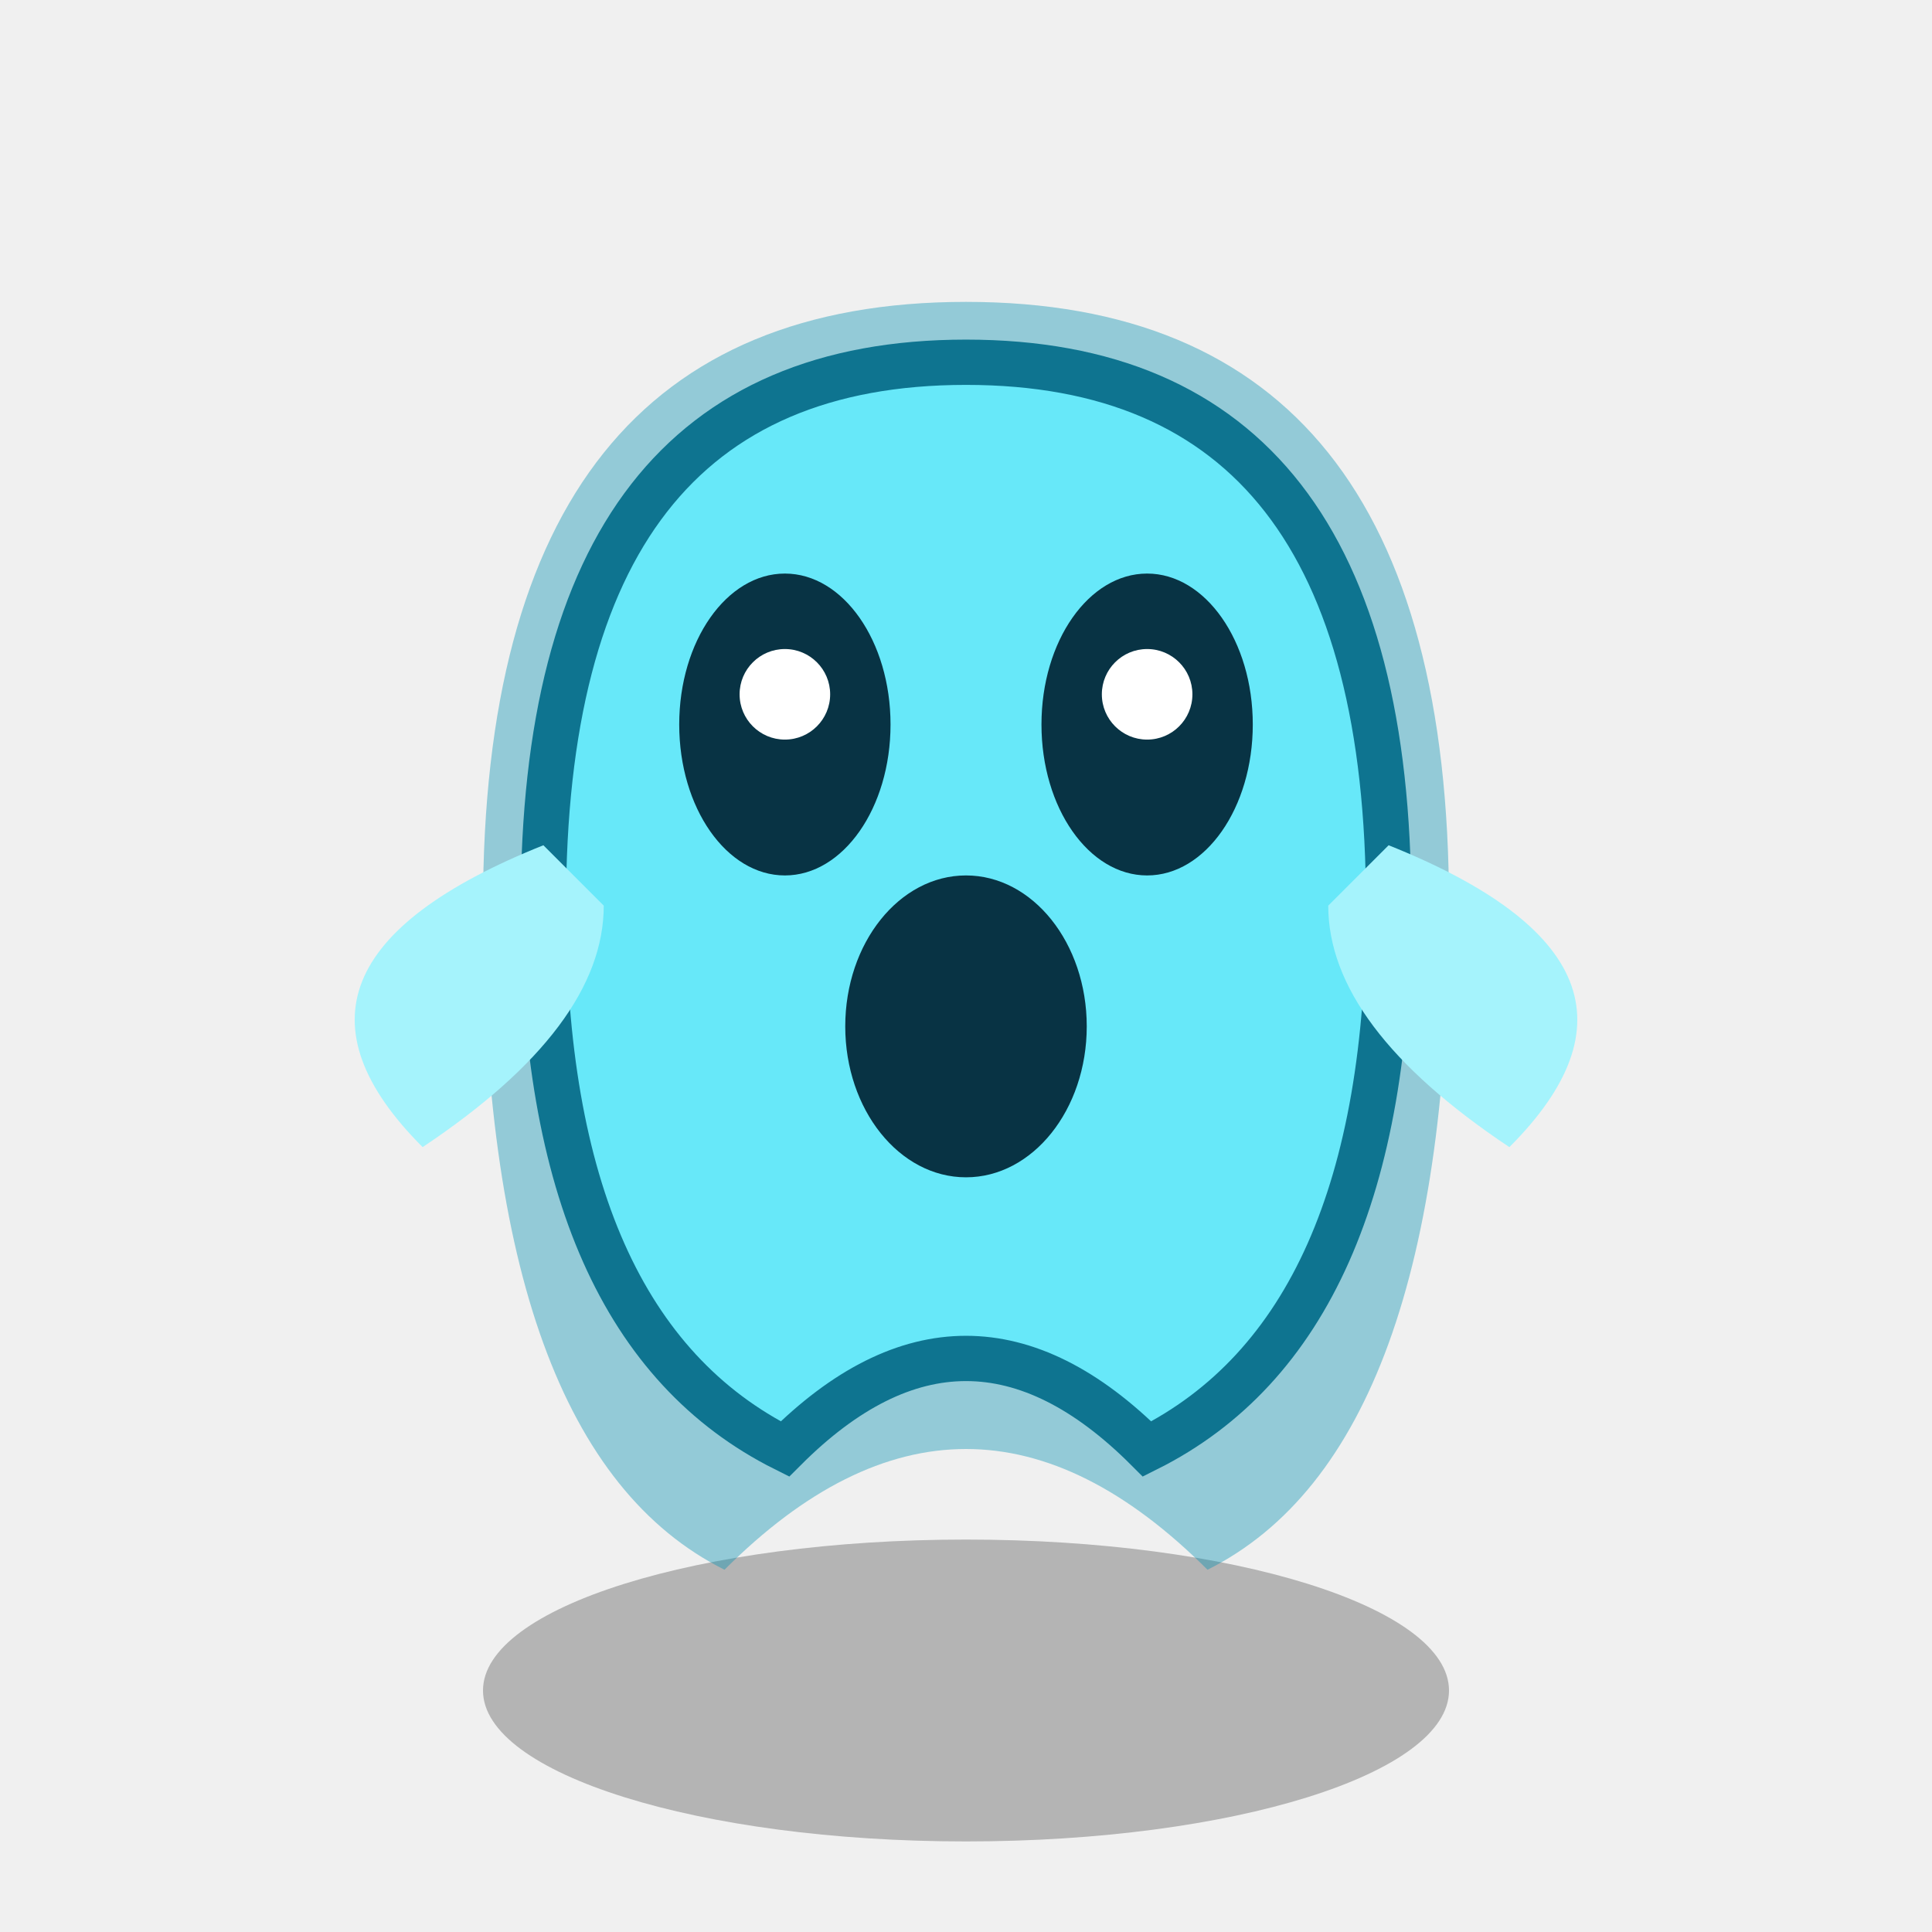
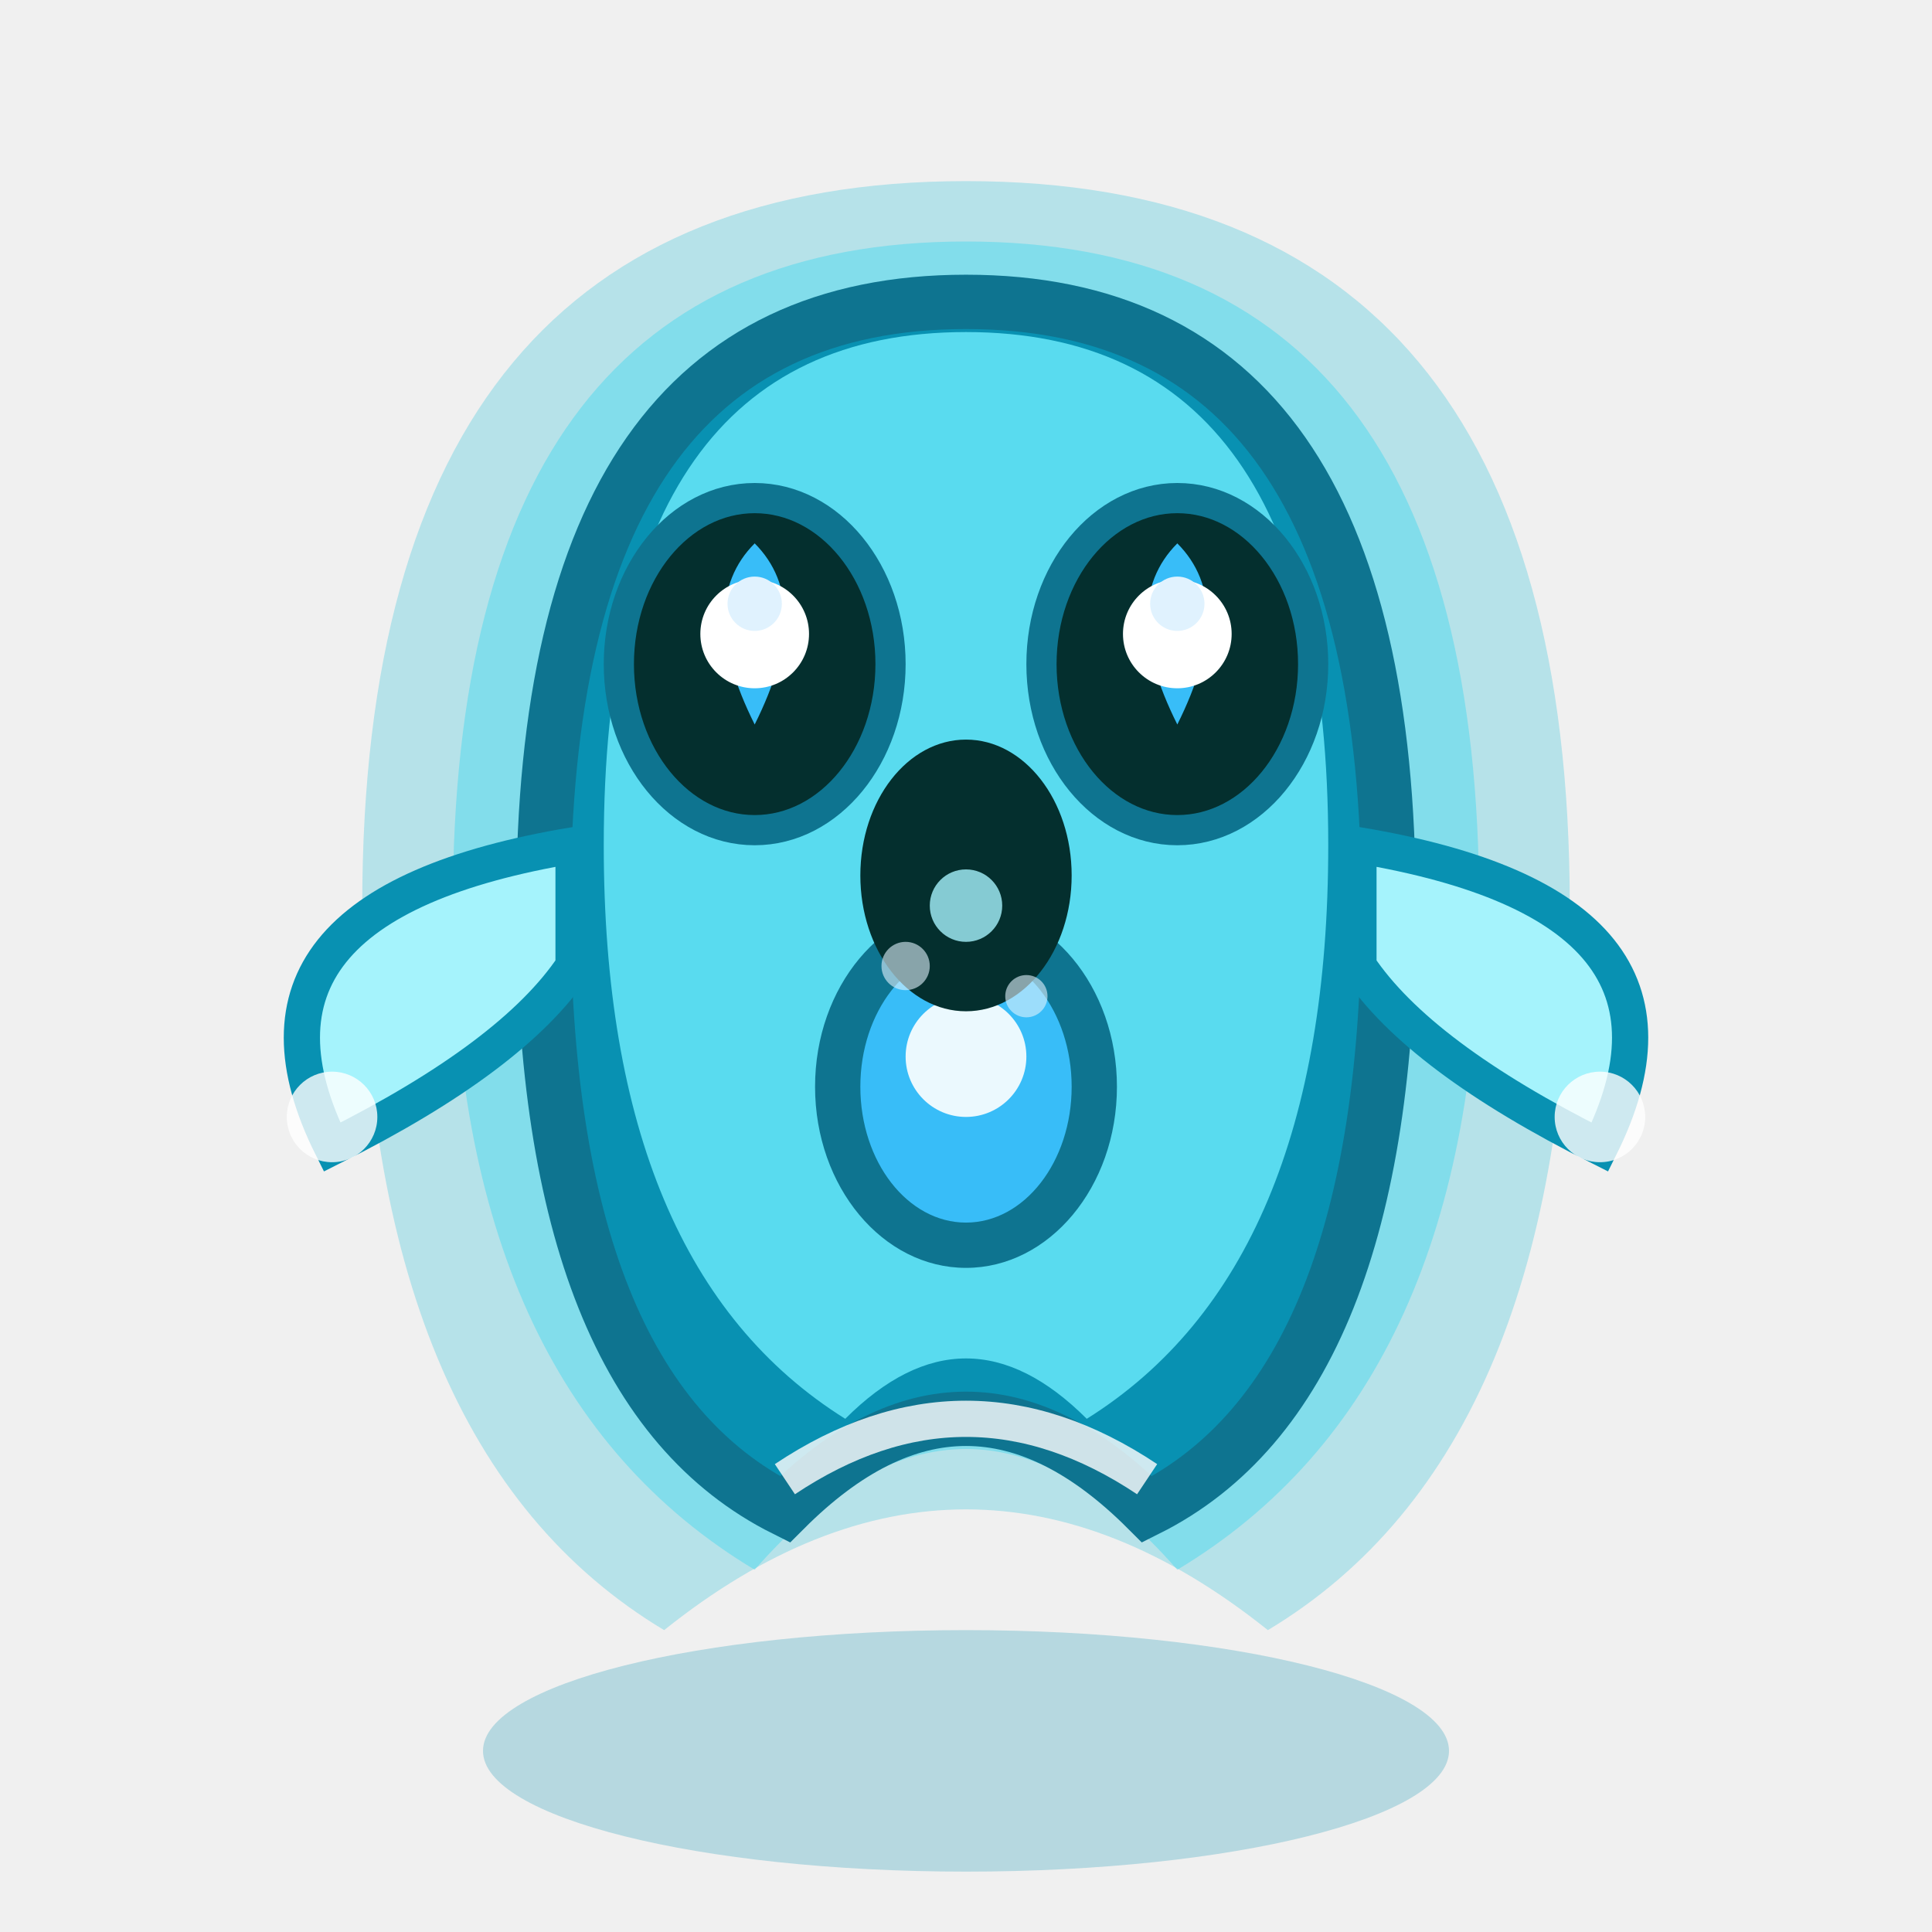
<svg xmlns="http://www.w3.org/2000/svg" viewBox="0 0 64 64" width="64" height="64">
-   <ellipse cx="32" cy="56" rx="16" ry="5" fill="rgba(0,0,0,0.25)" />
-   <path d="M32 10 Q48 10 48 30 Q48 48 40 52 Q32 44 24 52 Q16 48 16 30 Q16 10 32 10 Z" fill="#0891b2" opacity="0.4" />
-   <path d="M32 12 Q46 12 46 30 Q46 44 38 48 Q32 42 26 48 Q18 44 18 30 Q18 12 32 12 Z" fill="#67e8f9" stroke="#0e7490" stroke-width="1.5" />
-   <path d="M18 28 Q8 32 14 38 Q20 34 20 30 Z" fill="#a5f3fc" />
-   <path d="M46 28 Q56 32 50 38 Q44 34 44 30 Z" fill="#a5f3fc" />
-   <ellipse cx="26" cy="24" rx="3.5" ry="5" fill="#083344" />
-   <circle cx="26" cy="23" r="1.5" fill="#ffffff" />
-   <ellipse cx="38" cy="24" rx="3.5" ry="5" fill="#083344" />
-   <circle cx="38" cy="23" r="1.5" fill="#ffffff" />
-   <ellipse cx="32" cy="34" rx="4" ry="5" fill="#083344" />
+   <ellipse cx="32" cy="58" rx="16" ry="4" fill="rgba(8, 145, 178, 0.25)" />
+   <path d="M32 6 Q52 6 52 30 Q52 48 42 54 Q32 46 22 54 Q12 48 12 30 Q12 6 32 6 Z" fill="#06b6d4" opacity="0.25" />
+   <path d="M32 8 Q49 8 49 30 Q49 46 39 52 Q32 44 25 52 Q15 46 15 30 Q15 8 32 8 Z" fill="#22d3ee" opacity="0.35" />
+   <path d="M32 10 Q46 10 46 30 Q46 46 38 50 Q32 44 26 50 Q18 46 18 30 Q18 10 32 10 Z" fill="#0891b2" stroke="#0e7490" stroke-width="1.8" />
+   <path d="M32 11 Q44 11 44 28 Q44 42 36 47 Q32 43 28 47 Q20 42 20 28 Q20 11 32 11 Z" fill="#67e8f9" opacity="0.85" />
+   <path d="M19 28 Q7 30 11 38 Q17 35 19 32 Z" fill="#a5f3fc" stroke="#0891b2" stroke-width="1.2" />
+   <circle cx="11" cy="37" r="1.5" fill="#ffffff" opacity="0.8" />
+   <path d="M45 28 Q57 30 53 38 Q47 35 45 32 Z" fill="#a5f3fc" stroke="#0891b2" stroke-width="1.2" />
+   <circle cx="53" cy="37" r="1.5" fill="#ffffff" opacity="0.8" />
+   <ellipse cx="32" cy="36" rx="5" ry="6" fill="#0e7490" />
+   <ellipse cx="32" cy="36" rx="3.5" ry="4.5" fill="#38bdf8" />
+   <circle cx="32" cy="35" r="2" fill="#ffffff" opacity="0.9" />
+   <ellipse cx="25" cy="22" rx="4.5" ry="5.5" fill="#042f2e" stroke="#0e7490" stroke-width="1" />
+   <ellipse cx="39" cy="22" rx="4.5" ry="5.5" fill="#042f2e" stroke="#0e7490" stroke-width="1" />
+   <path d="M25 24 Q23 20 25 18 Q27 20 25 24 Z" fill="#38bdf8" />
+   <circle cx="25" cy="21" r="1.8" fill="#ffffff" />
+   <circle cx="25" cy="20" r="0.9" fill="#e0f2fe" />
+   <path d="M39 24 Q37 20 39 18 Q41 20 39 24 Z" fill="#38bdf8" />
+   <circle cx="39" cy="21" r="1.8" fill="#ffffff" />
+   <circle cx="39" cy="20" r="0.9" fill="#e0f2fe" />
+   <ellipse cx="32" cy="29" rx="3.5" ry="4.5" fill="#042f2e" />
+   <circle cx="32" cy="30" r="1.2" fill="#a5f3fc" opacity="0.8" />
+   <circle cx="30" cy="32" r="0.8" fill="#e0f2fe" opacity="0.6" />
+   <circle cx="34" cy="33" r="0.7" fill="#e0f2fe" opacity="0.6" />
+   <path d="M26 49 Q32 45 38 49" stroke="#ffffff" stroke-width="1.2" fill="none" opacity="0.8" />
</svg>
